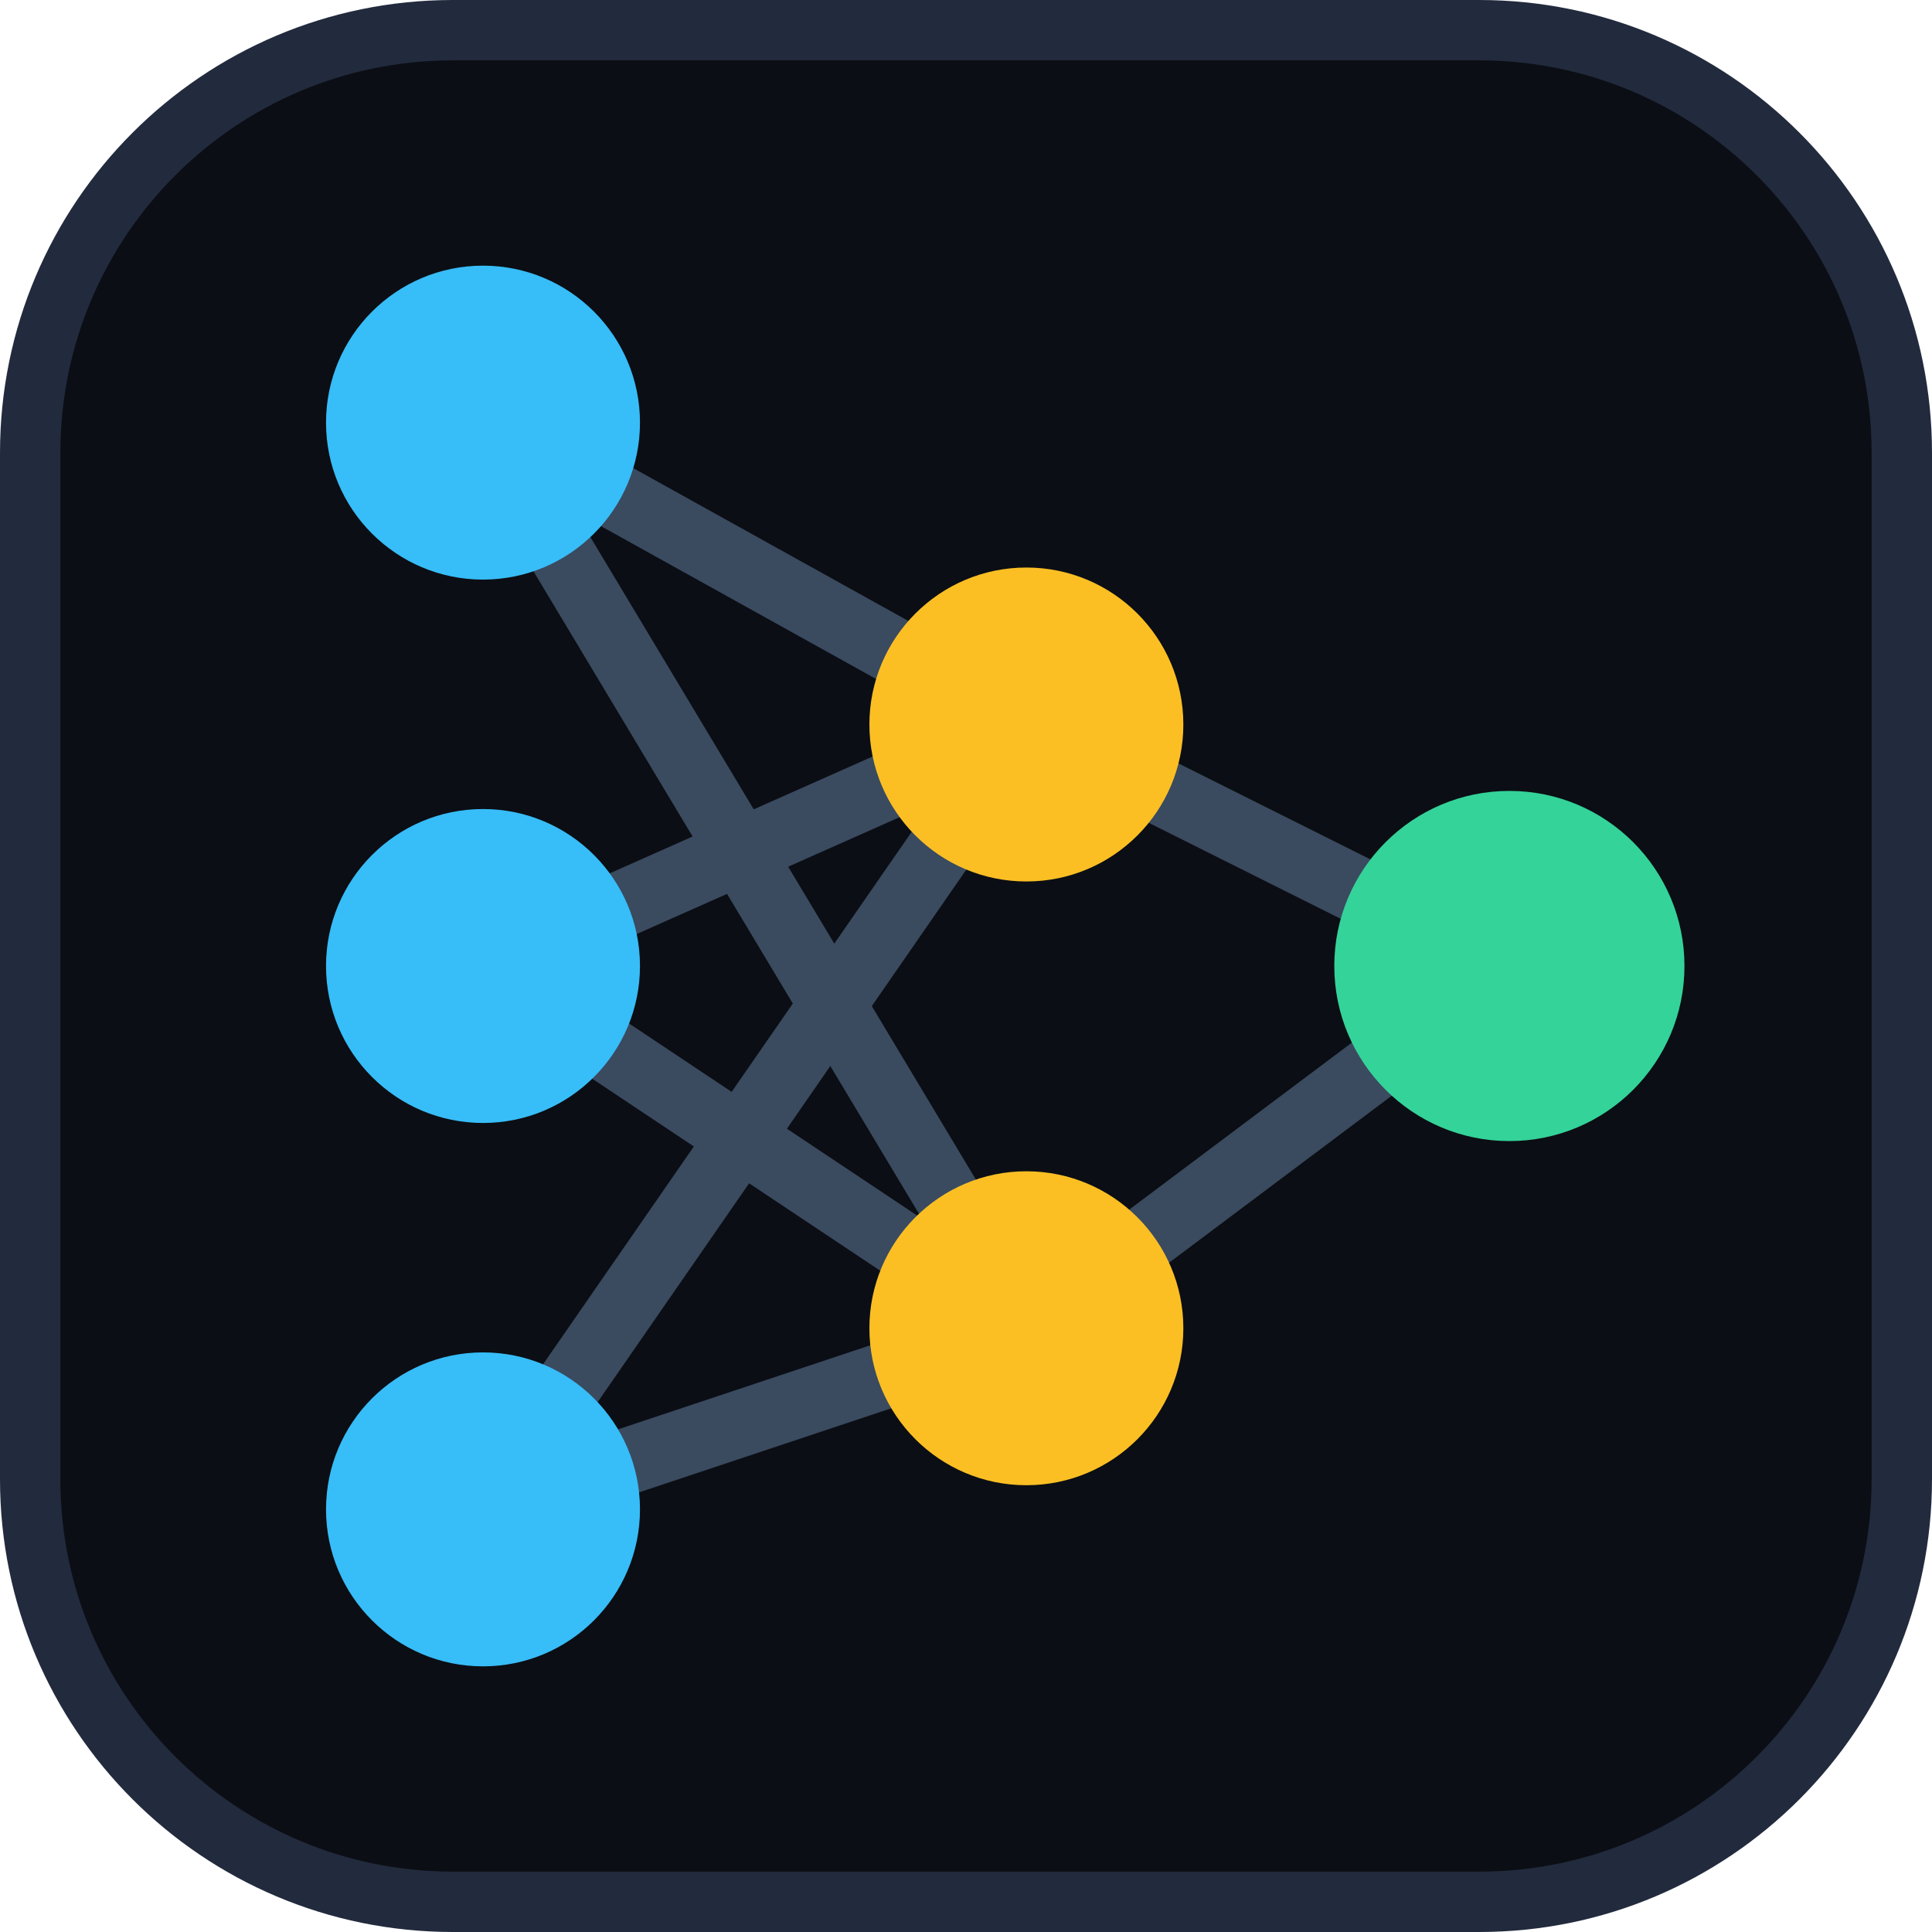
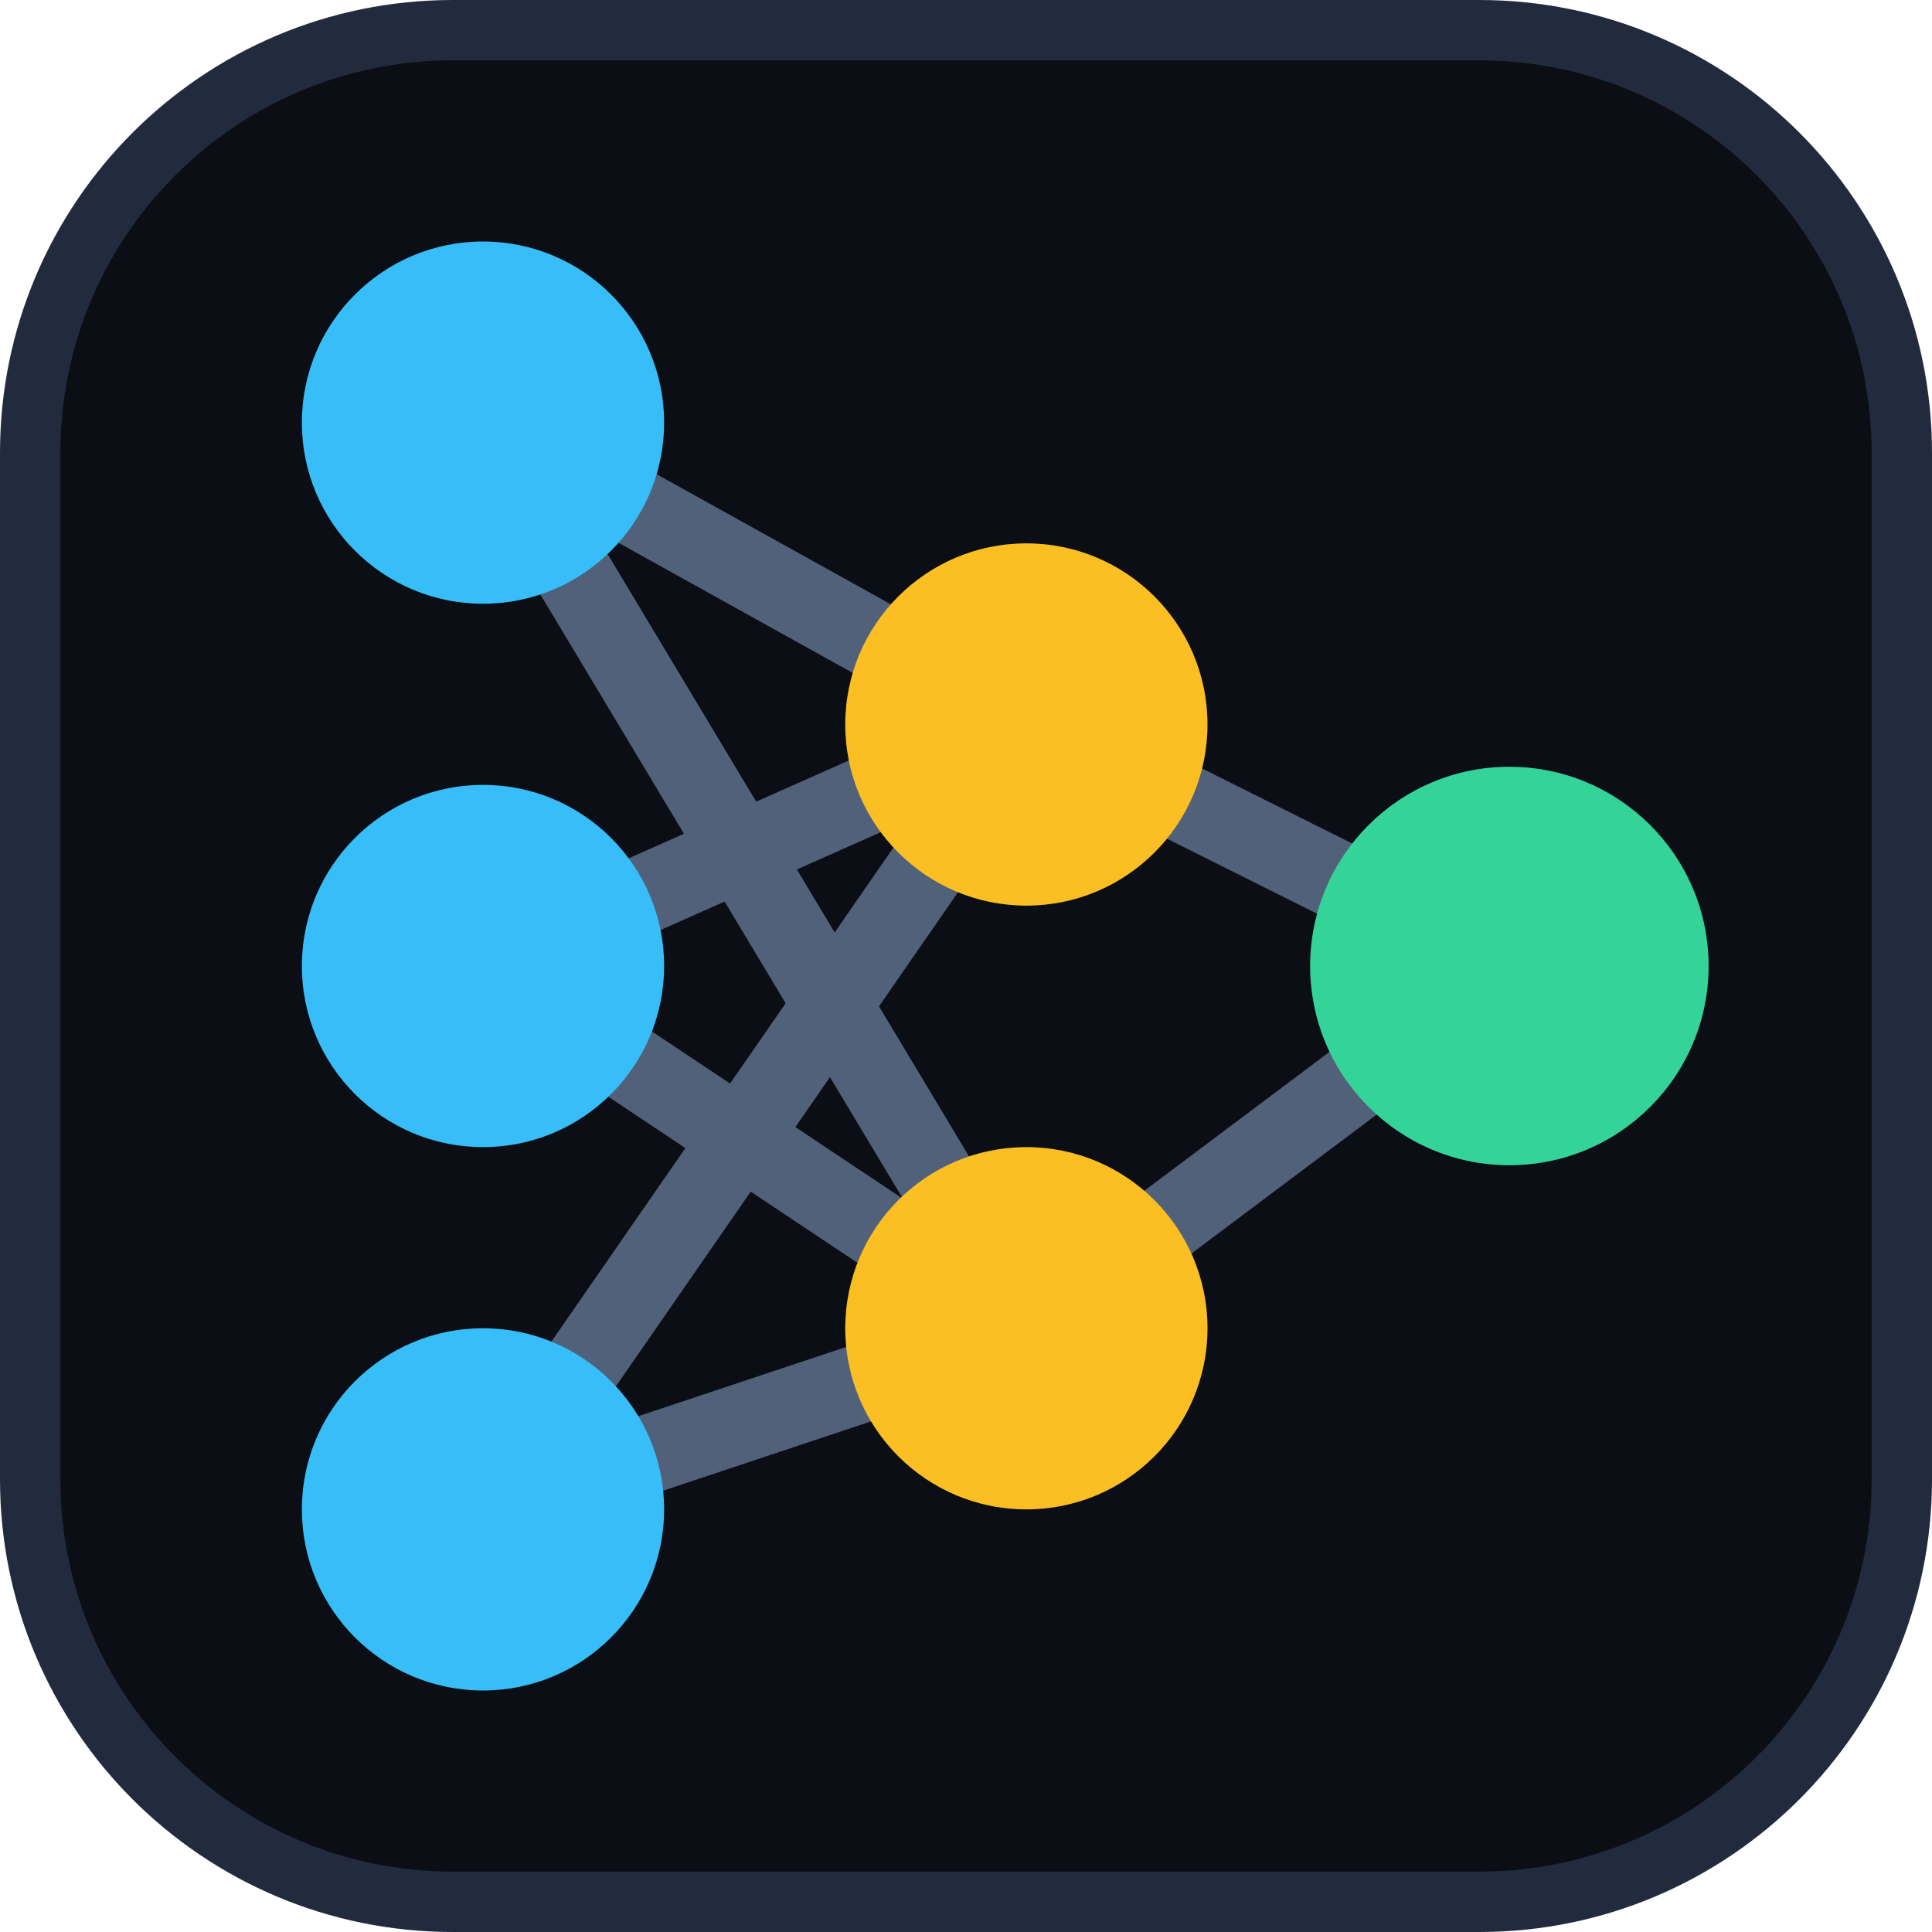
<svg xmlns="http://www.w3.org/2000/svg" viewBox="0 0 32 32">
  <rect x="0.5" y="0.5" width="31" height="31" rx="7" fill="#0b0e14" stroke="#222a3d" />
-   <g stroke="#3a4a5f" stroke-width="1.1">
+   <g stroke="#52617a" stroke-width="1.3">
    <line x1="8" y1="7" x2="17" y2="12" />
    <line x1="8" y1="7" x2="17" y2="22" />
    <line x1="8" y1="16" x2="17" y2="12" />
    <line x1="8" y1="16" x2="17" y2="22" />
    <line x1="8" y1="25" x2="17" y2="12" />
    <line x1="8" y1="25" x2="17" y2="22" />
    <line x1="17" y1="12" x2="25" y2="16" />
    <line x1="17" y1="22" x2="25" y2="16" />
  </g>
-   <circle cx="8" cy="7" r="2.6" fill="#37bdf8" />
-   <circle cx="8" cy="16" r="2.6" fill="#37bdf8" />
-   <circle cx="8" cy="25" r="2.6" fill="#37bdf8" />
-   <circle cx="17" cy="12" r="2.6" fill="#fbbf24" />
-   <circle cx="17" cy="22" r="2.6" fill="#fbbf24" />
-   <circle cx="25" cy="16" r="2.9" fill="#34d399" />
+   <circle cx="8" cy="7" r="3" fill="#37bdf8" />
+   <circle cx="8" cy="16" r="3" fill="#37bdf8" />
+   <circle cx="8" cy="25" r="3" fill="#37bdf8" />
+   <circle cx="17" cy="12" r="3" fill="#fbbf24" />
+   <circle cx="17" cy="22" r="3" fill="#fbbf24" />
+   <circle cx="25" cy="16" r="3.3" fill="#34d399" />
</svg>
